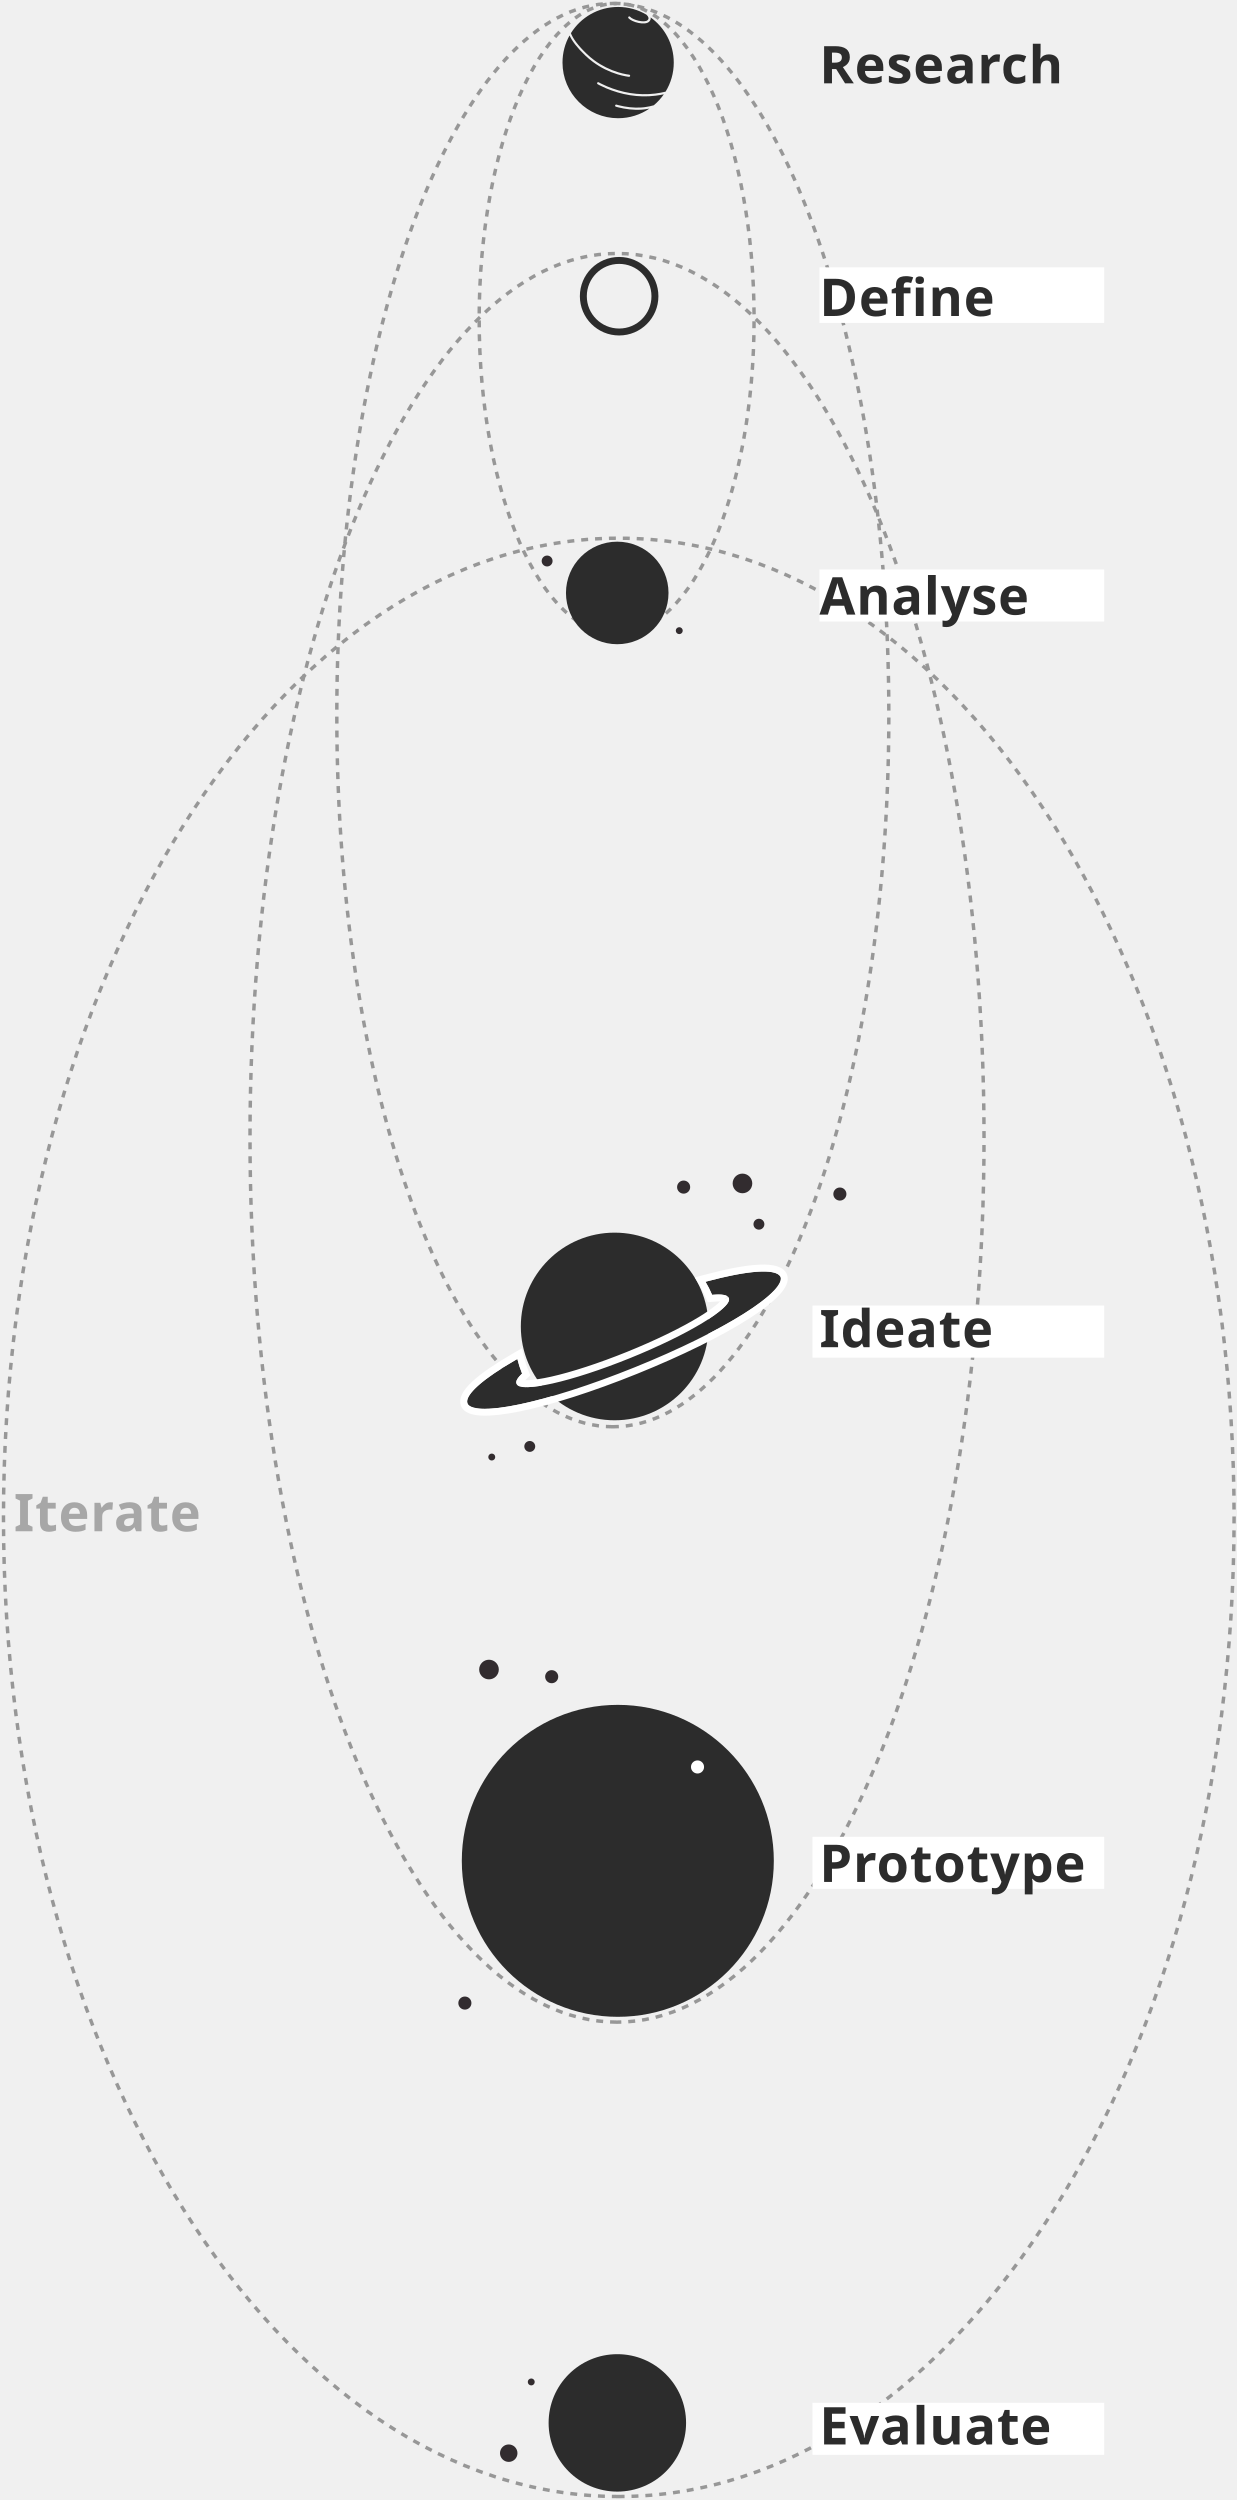
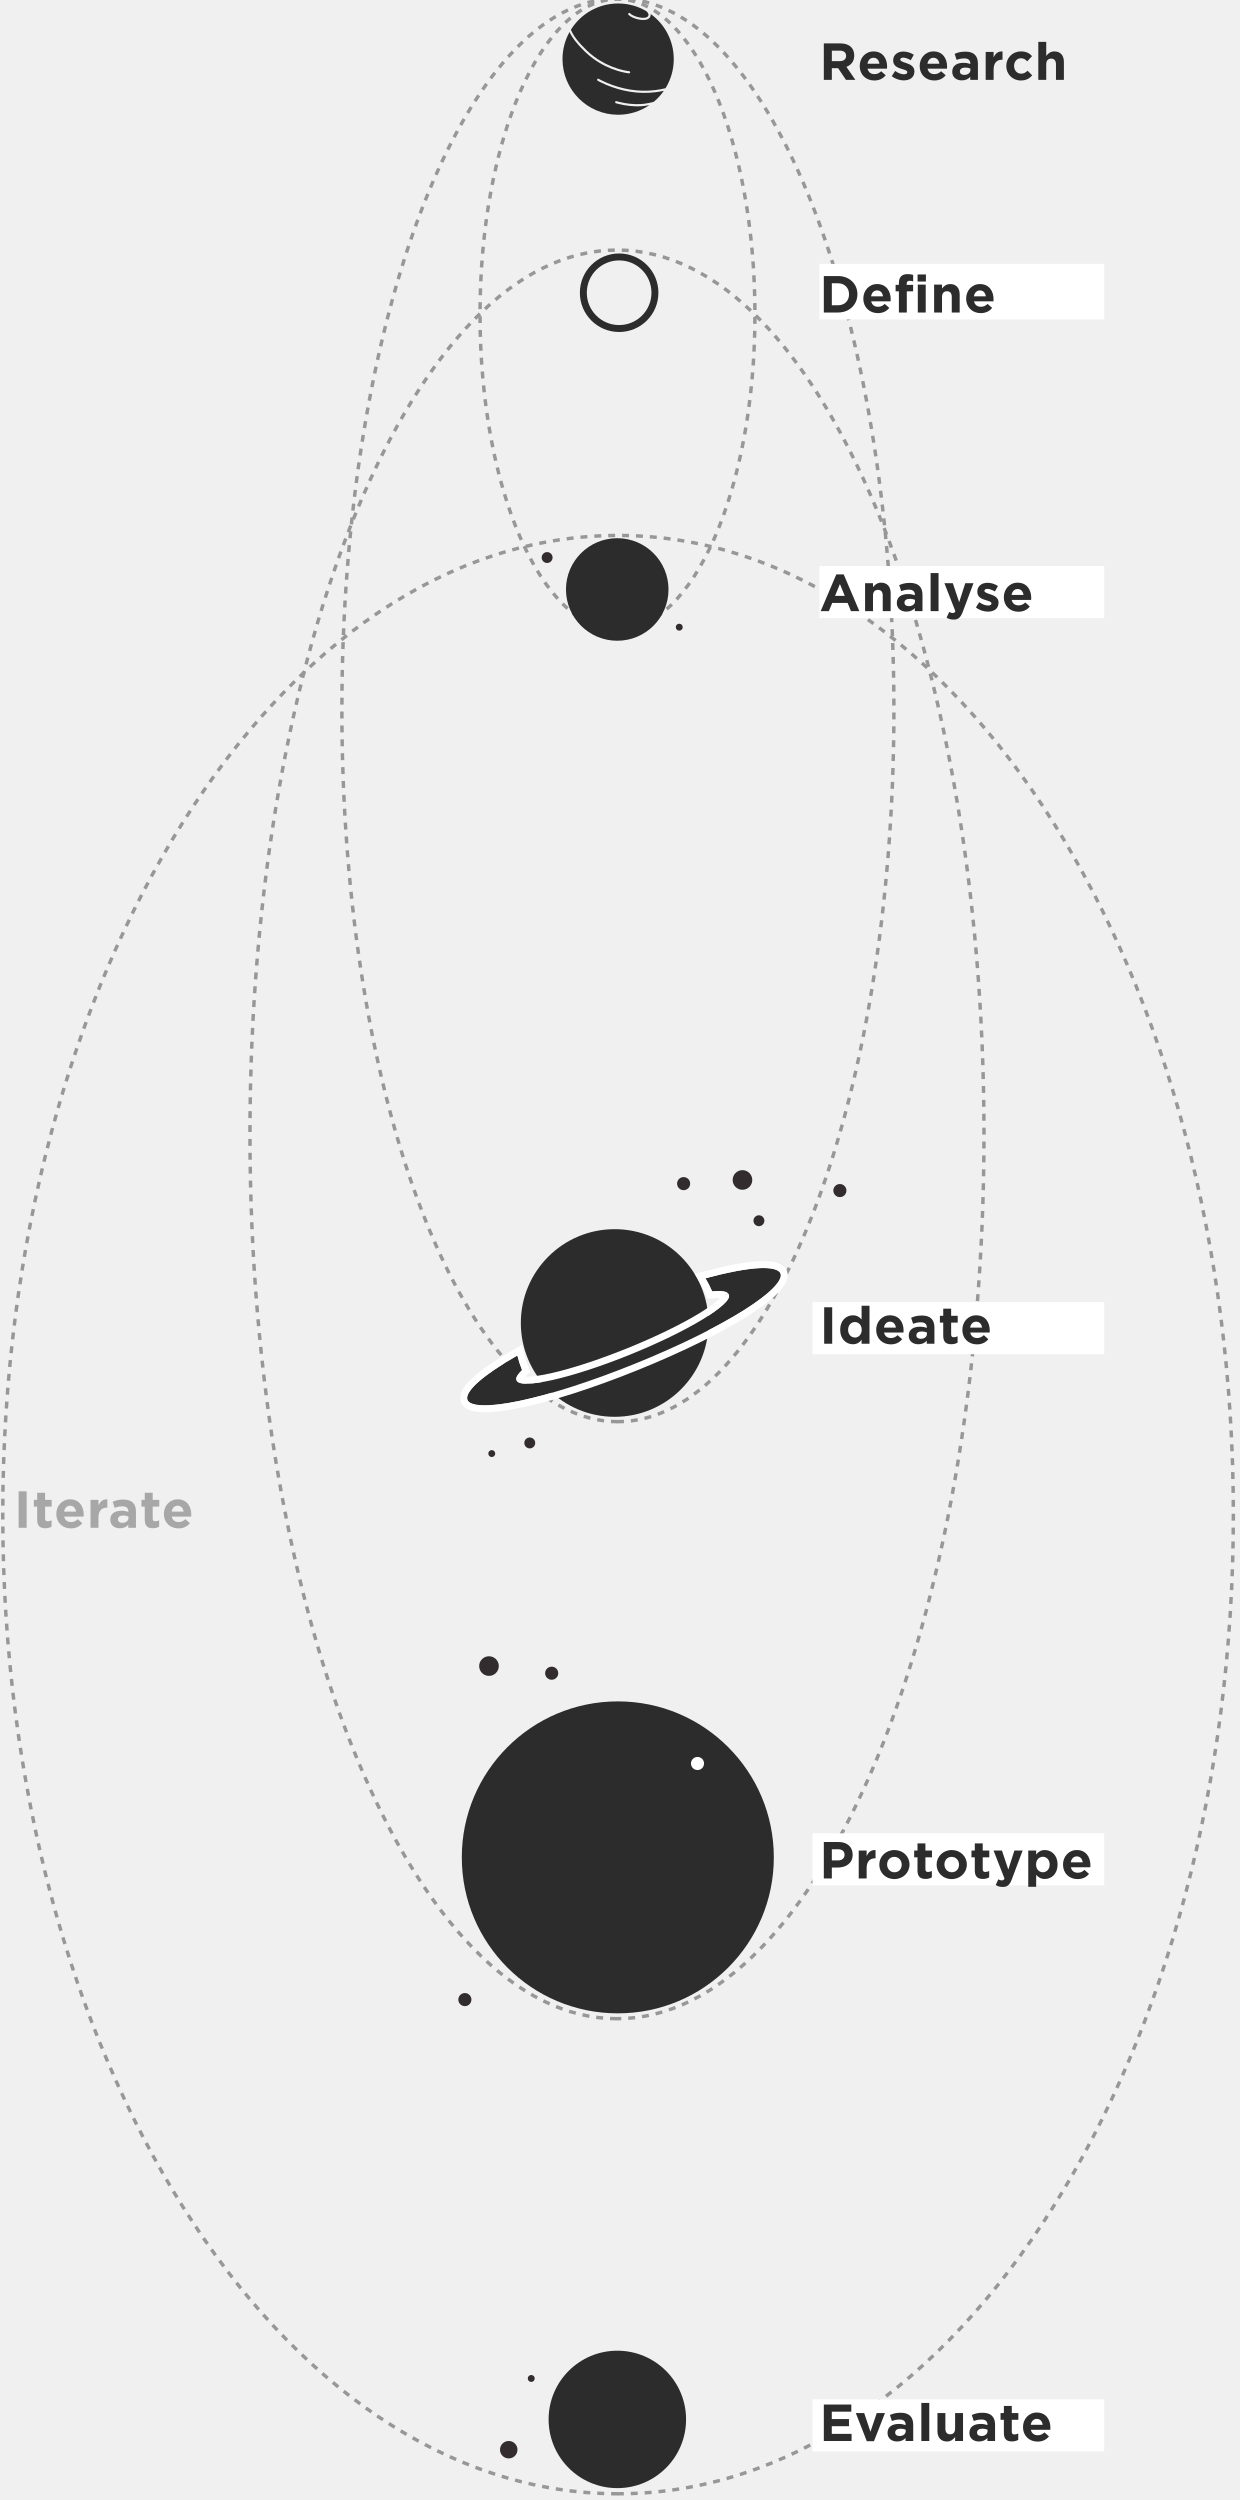
- <svg xmlns="http://www.w3.org/2000/svg" xmlns:xlink="http://www.w3.org/1999/xlink" width="356px" height="720px" viewBox="0 0 356 720" version="1.1">
+ <svg xmlns="http://www.w3.org/2000/svg" xmlns:xlink="http://www.w3.org/1999/xlink" width="357px" height="720px" viewBox="0 0 357 720" version="1.1">
  <defs>
    <path d="M14.996,36.375 C5.326,41.937 -0.348,46.765 0.64,49.208 C2.372,53.495 23.957,48.817 48.852,38.759 C73.747,28.7 92.524,17.071 90.792,12.784 C89.734,10.166 81.273,10.891 69.177,14.143 C69.892,15.336 70.532,16.594 71.087,17.913 C73.817,17.649 75.54,17.918 75.897,18.802 C77.018,21.576 64.239,29.355 47.353,36.177 C30.468,42.999 15.871,46.281 14.75,43.507 C14.471,42.814 15.057,41.809 16.358,40.586 C16.348,40.561 16.338,40.536 16.328,40.512 C15.776,39.146 15.334,37.764 14.996,36.375 Z" id="path-1" />
  </defs>
  <g id="Content" stroke="none" stroke-width="1" fill="none" fill-rule="evenodd">
-     <g id="iPhone-7" transform="translate(-9, -3139)">
-       <g id="Group-10" transform="translate(10, 3140)">
-         <g id="Group-9">
-           <ellipse id="Oval-Copy-6" fill="#2C2C2C" transform="translate(176.7945, 696.7912) rotate(-270) translate(-176.7945, -696.7912) " cx="176.795" cy="696.791" rx="19.791" ry="19.795" />
-           <ellipse id="Oval-Copy-9" stroke="#2C2C2C" stroke-width="2" transform="translate(177.3111, 84.30924) rotate(-270) translate(-177.3111, -84.30924) " cx="177.311" cy="84.309" rx="10.309" ry="10.311" />
-           <ellipse id="Oval-Copy-11" fill="#2C2C2C" transform="translate(176.9304, 534.9228) rotate(-270) translate(-176.9304, -534.9228) " cx="176.93" cy="534.923" rx="44.923" ry="44.93" />
-           <ellipse id="Oval-4-Copy-5" stroke="#979797" stroke-dasharray="2" transform="translate(177.2079, 436) rotate(-270) translate(-177.2079, -436) " cx="177.208" cy="436" rx="282" ry="177.208" />
-           <ellipse id="Oval-4-Copy-6" stroke="#979797" stroke-dasharray="2,2" transform="translate(175.4922, 204.954) rotate(-270) translate(-175.4922, -204.954) " cx="175.492" cy="204.954" rx="204.954" ry="79.492" />
-           <ellipse id="Oval-4-Copy-7" stroke="#979797" stroke-dasharray="2,2" transform="translate(176.589, 90.83408) rotate(-270) translate(-176.589, -90.83408) " cx="176.589" cy="90.834" rx="90.834" ry="39.589" />
-           <ellipse id="Oval-2-Copy-4" fill="#FFFFFF" transform="translate(199.8852, 507.8849) rotate(-270) translate(-199.8852, -507.8849) " cx="199.885" cy="507.885" rx="1.885" ry="1.885" />
-           <ellipse id="Oval-2-Copy-17" fill="#322C2F" transform="translate(139.8278, 479.8273) rotate(-270) translate(-139.8278, -479.8273) " cx="139.828" cy="479.827" rx="2.827" ry="2.828" />
-           <ellipse id="Oval-2-Copy-18" fill="#322C2F" transform="translate(132.8852, 575.8849) rotate(-270) translate(-132.8852, -575.8849) " cx="132.885" cy="575.885" rx="1.885" ry="1.885" />
-           <ellipse id="Oval-2-Copy-26" fill="#322C2F" transform="translate(152, 684.9998) rotate(-270) translate(-152, -684.9998) " cx="152" cy="685" rx="1" ry="1" />
-           <ellipse id="Oval-2-Copy-19" fill="#322C2F" transform="translate(145.5136, 705.5132) rotate(-270) translate(-145.5136, -705.5132) " cx="145.514" cy="705.513" rx="2.513" ry="2.514" />
-           <ellipse id="Oval-2-Copy-20" fill="#322C2F" transform="translate(157.8852, 481.8849) rotate(-270) translate(-157.8852, -481.8849) " cx="157.885" cy="481.885" rx="1.885" ry="1.885" />
-           <ellipse id="Oval-Copy-7" fill="#2C2C2C" transform="translate(176.7648, 169.7673) rotate(-360) translate(-176.7648, -169.7673) " cx="176.765" cy="169.767" rx="14.765" ry="14.767" />
-           <ellipse id="Oval-2-Copy-24" fill="#322C2F" transform="translate(156.5707, 160.571) rotate(-360) translate(-156.5707, -160.571) " cx="156.571" cy="160.571" rx="1.571" ry="1.571" />
-           <ellipse id="Oval-2-Copy-25" fill="#322C2F" transform="translate(194.6283, 180.6284) scale(1, -1) rotate(360) translate(-194.6283, -180.6284) " cx="194.628" cy="180.628" rx="1" ry="1" />
-           <ellipse id="Oval-4-Copy-8" stroke="#979797" stroke-dasharray="2,2" transform="translate(176.6995, 326.6882) rotate(-270) translate(-176.6995, -326.6882) " cx="176.699" cy="326.688" rx="254.688" ry="105.699" />
-           <path d="M186.391,4.025 C190.421,6.935 193.043,11.673 193.043,17.024 C193.043,20.093 192.18,22.96 190.685,25.396 C189.796,25.621 188.804,25.804 187.703,25.941 C182.799,26.554 178.043,25.634 173.83,23.866 C173.164,23.586 172.571,23.308 172.06,23.045 C171.882,22.953 171.726,22.869 171.595,22.796 C171.517,22.753 171.465,22.723 171.44,22.708 C171.291,22.619 171.098,22.667 171.009,22.816 C170.92,22.965 170.969,23.158 171.118,23.247 C171.148,23.265 171.205,23.298 171.289,23.345 C171.426,23.421 171.587,23.508 171.772,23.603 C172.298,23.874 172.905,24.159 173.587,24.445 C177.893,26.252 182.754,27.192 187.78,26.565 C188.645,26.457 189.446,26.321 190.186,26.159 C189.368,27.336 188.397,28.398 187.3,29.316 C186.508,29.552 185.611,29.741 184.619,29.87 C184.339,29.907 184.055,29.935 183.766,29.956 C181.51,30.118 179.198,29.814 177.177,29.3 C176.879,29.224 176.669,29.164 176.559,29.13 C176.394,29.078 176.217,29.17 176.165,29.335 C176.114,29.501 176.206,29.677 176.371,29.729 C176.402,29.739 176.461,29.756 176.544,29.78 C176.682,29.82 176.842,29.863 177.022,29.909 C179.103,30.438 181.478,30.75 183.811,30.583 C184.112,30.561 184.408,30.532 184.7,30.493 C185.164,30.433 185.609,30.359 186.034,30.274 C183.466,32.025 180.363,33.048 177.021,33.048 C168.173,33.048 161,25.874 161,17.024 C161,14.187 161.737,11.523 163.03,9.211 C163.75,10.817 165.21,12.736 167.571,14.994 C168.267,15.659 168.996,16.272 169.755,16.834 C172.023,18.514 174.452,19.678 176.882,20.418 C177.734,20.677 178.525,20.865 179.236,20.993 C179.486,21.038 179.708,21.073 179.9,21.098 C180.017,21.113 180.099,21.122 180.143,21.126 C180.316,21.141 180.468,21.013 180.483,20.84 C180.498,20.667 180.37,20.515 180.198,20.5 C180.162,20.497 180.089,20.489 179.981,20.475 C179.799,20.451 179.587,20.418 179.347,20.375 C178.66,20.251 177.892,20.069 177.066,19.817 C174.701,19.096 172.335,17.963 170.129,16.329 C169.391,15.782 168.682,15.186 168.005,14.539 C165.443,12.09 164.004,10.116 163.42,8.552 C166.249,4.017 171.283,1 177.021,1 C180.003,1 182.795,1.815 185.186,3.234 C185.829,3.846 185.954,4.374 185.516,4.799 C184.625,5.666 181.218,4.722 180.468,3.833 C180.357,3.701 180.158,3.684 180.026,3.796 C179.893,3.907 179.876,4.106 179.988,4.238 C180.943,5.37 184.746,6.424 185.954,5.25 C186.339,4.876 186.471,4.456 186.391,4.025 Z" id="Combined-Shape" fill="#2C2C2C" />
-           <g id="Group-6" transform="translate(133, 354)">
-             <ellipse id="Oval-Copy-18" fill="#2C2C2C" transform="translate(43.01652, 27.02107) rotate(-360) translate(-43.01652, -27.02107) " cx="43.017" cy="27.021" rx="27.017" ry="27.021" />
-             <g id="Combined-Shape" transform="translate(45.71581, 30.99581) rotate(-360) translate(-45.71581, -30.99581) ">
-               <use fill="#2C2C2C" fill-rule="evenodd" xlink:href="#path-1" />
-               <path stroke="#FFFFFF" stroke-width="2" d="M14.497,35.508 C3.956,41.571 -1.559,46.435 -0.288,49.582 C1.814,54.783 23.483,50.087 49.227,39.686 C74.97,29.285 93.821,17.61 91.719,12.409 C90.37,9.07 82.049,9.647 68.917,13.177 L67.638,13.521 L68.319,14.657 C69.016,15.819 69.633,17.036 70.166,18.301 L70.451,18.979 L71.183,18.908 C72.478,18.783 73.502,18.787 74.207,18.912 C74.514,18.966 74.741,19.04 74.883,19.121 C74.955,19.162 74.972,19.18 74.97,19.176 C75.215,19.783 72.632,22.211 67.858,25.117 C62.589,28.324 55.15,31.948 46.979,35.25 C38.807,38.552 30.938,41.112 24.921,42.465 C19.468,43.691 15.923,43.739 15.678,43.132 C15.616,42.98 15.997,42.298 17.043,41.314 L17.545,40.842 L17.283,40.205 C17.269,40.171 17.269,40.171 17.255,40.137 C16.726,38.828 16.297,37.492 15.968,36.139 L15.653,34.843 L14.497,35.508 Z" />
-             </g>
-           </g>
-           <ellipse id="Oval-2-Copy-14" fill="#322C2F" transform="translate(195.8849, 340.8852) scale(-1, 1) rotate(-360) translate(-195.8849, -340.8852) " cx="195.885" cy="340.885" rx="1.885" ry="1.885" />
-           <ellipse id="Oval-2-Copy-15" fill="#322C2F" transform="translate(240.8849, 342.8852) scale(-1, 1) rotate(-360) translate(-240.8849, -342.8852) " cx="240.885" cy="342.885" rx="1.885" ry="1.885" />
-           <ellipse id="Oval-2-Copy-16" fill="#322C2F" transform="translate(212.8273, 339.8278) scale(-1, 1) rotate(-360) translate(-212.8273, -339.8278) " cx="212.827" cy="339.828" rx="2.827" ry="2.828" />
-           <ellipse id="Oval-2-Copy-21" fill="#322C2F" transform="translate(217.5707, 351.571) scale(-1, 1) rotate(-360) translate(-217.5707, -351.571) " cx="217.571" cy="351.571" rx="1.571" ry="1.571" />
-           <ellipse id="Oval-2-Copy-22" fill="#322C2F" transform="translate(151.5707, 415.571) scale(-1, 1) rotate(-360) translate(-151.5707, -415.571) " cx="151.571" cy="415.571" rx="1.571" ry="1.571" />
-           <ellipse id="Oval-2-Copy-23" fill="#322C2F" transform="translate(140.6283, 418.6284) scale(-1, 1) rotate(-360) translate(-140.6283, -418.6284) " cx="140.628" cy="418.628" rx="1" ry="1" />
-           <text id="Research" font-family="Gotham-Bold, Gotham" font-size="15" font-weight="bold" line-spacing="12" letter-spacing="0.273" fill="#2C2C2C">
-             <tspan x="235" y="23">Research</tspan>
-           </text>
-           <rect id="Rectangle-11-Copy-4" fill="#FFFFFF" x="235" y="76" width="82" height="16" />
-           <text id="Define" font-family="Gotham-Bold, Gotham" font-size="15" font-weight="bold" line-spacing="12" letter-spacing="0.273" fill="#2C2C2C">
-             <tspan x="235" y="90">Define</tspan>
-           </text>
-           <rect id="Rectangle-11-Copy-2" fill="#FFFFFF" x="233" y="375" width="84" height="15" />
-           <rect id="Rectangle-11-Copy-3" fill="#FFFFFF" x="235" y="163" width="82" height="15" />
-           <text id="Ideate" font-family="Gotham-Bold, Gotham" font-size="15" font-weight="bold" line-spacing="12" letter-spacing="0.273" fill="#2C2C2C">
-             <tspan x="235" y="387">Ideate</tspan>
-           </text>
-           <rect id="Rectangle-11" fill="#FFFFFF" x="233" y="528" width="84" height="15" />
-           <rect id="Rectangle-11-Copy" fill="#FFFFFF" x="233" y="691" width="84" height="15" />
-           <text id="Evaluate" font-family="Gotham-Bold, Gotham" font-size="15" font-weight="bold" line-spacing="12" letter-spacing="0.273" fill="#2C2C2C">
-             <tspan x="235" y="703">Evaluate</tspan>
-           </text>
-           <text id="Iterate" font-family="Gotham-Bold, Gotham" font-size="15" font-weight="bold" line-spacing="12" letter-spacing="0.273" fill="#A7A7A7">
-             <tspan x="3" y="440">Iterate</tspan>
-           </text>
-           <text id="Analyse" font-family="Gotham-Bold, Gotham" font-size="15" font-weight="bold" line-spacing="12" letter-spacing="0.273" fill="#2C2C2C">
-             <tspan x="235" y="176">Analyse</tspan>
-           </text>
+     <g id="Artboard-5">
+       <ellipse id="Oval-Copy-6" fill="#2C2C2C" transform="translate(177.7945, 696.7912) rotate(-270) translate(-177.7945, -696.7912) " cx="177.795" cy="696.791" rx="19.791" ry="19.795" />
+       <ellipse id="Oval-Copy-9" stroke="#2C2C2C" stroke-width="2" transform="translate(178.3111, 84.30924) rotate(-270) translate(-178.3111, -84.30924) " cx="178.311" cy="84.309" rx="10.309" ry="10.311" />
+       <ellipse id="Oval-Copy-11" fill="#2C2C2C" transform="translate(177.9304, 534.9228) rotate(-270) translate(-177.9304, -534.9228) " cx="177.93" cy="534.923" rx="44.923" ry="44.93" />
+       <ellipse id="Oval-4-Copy-5" stroke="#979797" stroke-dasharray="2" transform="translate(178, 436.2079) rotate(-270) translate(-178, -436.2079) " cx="178" cy="436.208" rx="282" ry="177.208" />
+       <ellipse id="Oval-4-Copy-6" stroke="#979797" stroke-dasharray="2,2" transform="translate(177.954, 204.4922) rotate(-270) translate(-177.954, -204.4922) " cx="177.954" cy="204.492" rx="204.954" ry="79.492" />
+       <ellipse id="Oval-4-Copy-7" stroke="#979797" stroke-dasharray="2,2" transform="translate(177.8341, 90.58901) rotate(-270) translate(-177.8341, -90.58901) " cx="177.834" cy="90.589" rx="90.834" ry="39.589" />
+       <ellipse id="Oval-2-Copy-4" fill="#FFFFFF" transform="translate(200.8852, 507.8849) rotate(-270) translate(-200.8852, -507.8849) " cx="200.885" cy="507.885" rx="1.885" ry="1.885" />
+       <ellipse id="Oval-2-Copy-17" fill="#322C2F" transform="translate(140.8278, 479.8273) rotate(-270) translate(-140.8278, -479.8273) " cx="140.828" cy="479.827" rx="2.827" ry="2.828" />
+       <ellipse id="Oval-2-Copy-18" fill="#322C2F" transform="translate(133.8852, 575.8849) rotate(-270) translate(-133.8852, -575.8849) " cx="133.885" cy="575.885" rx="1.885" ry="1.885" />
+       <ellipse id="Oval-2-Copy-26" fill="#322C2F" transform="translate(153, 684.9998) rotate(-270) translate(-153, -684.9998) " cx="153" cy="685" rx="1" ry="1" />
+       <ellipse id="Oval-2-Copy-19" fill="#322C2F" transform="translate(146.5136, 705.5132) rotate(-270) translate(-146.5136, -705.5132) " cx="146.514" cy="705.513" rx="2.513" ry="2.514" />
+       <ellipse id="Oval-2-Copy-20" fill="#322C2F" transform="translate(158.8852, 481.8849) rotate(-270) translate(-158.8852, -481.8849) " cx="158.885" cy="481.885" rx="1.885" ry="1.885" />
+       <ellipse id="Oval-Copy-7" fill="#2C2C2C" transform="translate(177.7648, 169.7673) rotate(-360) translate(-177.7648, -169.7673) " cx="177.765" cy="169.767" rx="14.765" ry="14.767" />
+       <ellipse id="Oval-2-Copy-24" fill="#322C2F" transform="translate(157.5707, 160.571) rotate(-360) translate(-157.5707, -160.571) " cx="157.571" cy="160.571" rx="1.571" ry="1.571" />
+       <ellipse id="Oval-2-Copy-25" fill="#322C2F" transform="translate(195.6283, 180.6284) scale(1, -1) rotate(360) translate(-195.6283, -180.6284) " cx="195.628" cy="180.628" rx="1" ry="1" />
+       <ellipse id="Oval-4-Copy-8" stroke="#979797" stroke-dasharray="2,2" transform="translate(177.6882, 326.6995) rotate(-270) translate(-177.6882, -326.6995) " cx="177.688" cy="326.699" rx="254.688" ry="105.699" />
+       <path d="M187.391,4.025 C191.421,6.935 194.043,11.673 194.043,17.024 C194.043,20.093 193.18,22.96 191.685,25.396 C190.796,25.621 189.804,25.804 188.703,25.941 C183.799,26.554 179.043,25.634 174.83,23.866 C174.164,23.586 173.571,23.308 173.06,23.045 C172.882,22.953 172.726,22.869 172.595,22.796 C172.517,22.753 172.465,22.723 172.44,22.708 C172.291,22.619 172.098,22.667 172.009,22.816 C171.92,22.965 171.969,23.158 172.118,23.247 C172.148,23.265 172.205,23.298 172.289,23.345 C172.426,23.421 172.587,23.508 172.772,23.603 C173.298,23.874 173.905,24.159 174.587,24.445 C178.893,26.252 183.754,27.192 188.78,26.565 C189.645,26.457 190.446,26.321 191.186,26.159 C190.368,27.336 189.397,28.398 188.3,29.316 C187.508,29.552 186.611,29.741 185.619,29.87 C185.339,29.907 185.055,29.935 184.766,29.956 C182.51,30.118 180.198,29.814 178.177,29.3 C177.879,29.224 177.669,29.164 177.559,29.13 C177.394,29.078 177.217,29.17 177.165,29.335 C177.114,29.501 177.206,29.677 177.371,29.729 C177.402,29.739 177.461,29.756 177.544,29.78 C177.682,29.82 177.842,29.863 178.022,29.909 C180.103,30.438 182.478,30.75 184.811,30.583 C185.112,30.561 185.408,30.532 185.7,30.493 C186.164,30.433 186.609,30.359 187.034,30.274 C184.466,32.025 181.363,33.048 178.021,33.048 C169.173,33.048 162,25.874 162,17.024 C162,14.187 162.737,11.523 164.03,9.211 C164.75,10.817 166.21,12.736 168.571,14.994 C169.267,15.659 169.996,16.272 170.755,16.834 C173.023,18.514 175.452,19.678 177.882,20.418 C178.734,20.677 179.525,20.865 180.236,20.993 C180.486,21.038 180.708,21.073 180.9,21.098 C181.017,21.113 181.099,21.122 181.143,21.126 C181.316,21.141 181.468,21.013 181.483,20.84 C181.498,20.667 181.37,20.515 181.198,20.5 C181.162,20.497 181.089,20.489 180.981,20.475 C180.799,20.451 180.587,20.418 180.347,20.375 C179.66,20.251 178.892,20.069 178.066,19.817 C175.701,19.096 173.335,17.963 171.129,16.329 C170.391,15.782 169.682,15.186 169.005,14.539 C166.443,12.09 165.004,10.116 164.42,8.552 C167.249,4.017 172.283,1 178.021,1 C181.003,1 183.795,1.815 186.186,3.234 C186.829,3.846 186.954,4.374 186.516,4.799 C185.625,5.666 182.218,4.722 181.468,3.833 C181.357,3.701 181.158,3.684 181.026,3.796 C180.893,3.907 180.876,4.106 180.988,4.238 C181.943,5.37 185.746,6.424 186.954,5.25 C187.339,4.876 187.471,4.456 187.391,4.025 Z" id="Combined-Shape" fill="#2C2C2C" />
+       <g id="Group-6" transform="translate(134, 354)">
+         <ellipse id="Oval-Copy-18" fill="#2C2C2C" transform="translate(43.01652, 27.02107) rotate(-360) translate(-43.01652, -27.02107) " cx="43.017" cy="27.021" rx="27.017" ry="27.021" />
+         <g id="Combined-Shape" transform="translate(45.71581, 30.99581) rotate(-360) translate(-45.71581, -30.99581) ">
+           <use fill="#2C2C2C" fill-rule="evenodd" xlink:href="#path-1" />
+           <path stroke="#FFFFFF" stroke-width="2" d="M14.497,35.508 C3.956,41.571 -1.559,46.435 -0.288,49.582 C1.814,54.783 23.483,50.087 49.227,39.686 C74.97,29.285 93.821,17.61 91.719,12.409 C90.37,9.07 82.049,9.647 68.917,13.177 L67.638,13.521 L68.319,14.657 C69.016,15.819 69.633,17.036 70.166,18.301 L70.451,18.979 L71.183,18.908 C72.478,18.783 73.502,18.787 74.207,18.912 C74.514,18.966 74.741,19.04 74.883,19.121 C74.955,19.162 74.972,19.18 74.97,19.176 C75.215,19.783 72.632,22.211 67.858,25.117 C62.589,28.324 55.15,31.948 46.979,35.25 C38.807,38.552 30.938,41.112 24.921,42.465 C19.468,43.691 15.923,43.739 15.678,43.132 C15.616,42.98 15.997,42.298 17.043,41.314 L17.545,40.842 L17.283,40.205 C17.269,40.171 17.269,40.171 17.255,40.137 C16.726,38.828 16.297,37.492 15.968,36.139 L15.653,34.843 L14.497,35.508 Z" />
        </g>
-         <text id="Prototype" font-family="Gotham-Bold, Gotham" font-size="15" font-weight="bold" line-spacing="12" letter-spacing="0.273" fill="#2C2C2C">
-           <tspan x="235" y="541">Prototype</tspan>
-         </text>
      </g>
+       <ellipse id="Oval-2-Copy-14" fill="#322C2F" transform="translate(196.8849, 340.8852) scale(-1, 1) rotate(-360) translate(-196.8849, -340.8852) " cx="196.885" cy="340.885" rx="1.885" ry="1.885" />
+       <ellipse id="Oval-2-Copy-15" fill="#322C2F" transform="translate(241.8849, 342.8852) scale(-1, 1) rotate(-360) translate(-241.8849, -342.8852) " cx="241.885" cy="342.885" rx="1.885" ry="1.885" />
+       <ellipse id="Oval-2-Copy-16" fill="#322C2F" transform="translate(213.8273, 339.8278) scale(-1, 1) rotate(-360) translate(-213.8273, -339.8278) " cx="213.827" cy="339.828" rx="2.827" ry="2.828" />
+       <ellipse id="Oval-2-Copy-21" fill="#322C2F" transform="translate(218.5707, 351.571) scale(-1, 1) rotate(-360) translate(-218.5707, -351.571) " cx="218.571" cy="351.571" rx="1.571" ry="1.571" />
+       <ellipse id="Oval-2-Copy-22" fill="#322C2F" transform="translate(152.5707, 415.571) scale(-1, 1) rotate(-360) translate(-152.5707, -415.571) " cx="152.571" cy="415.571" rx="1.571" ry="1.571" />
+       <ellipse id="Oval-2-Copy-23" fill="#322C2F" transform="translate(141.6283, 418.6284) scale(-1, 1) rotate(-360) translate(-141.6283, -418.6284) " cx="141.628" cy="418.628" rx="1" ry="1" />
+       <path d="M237.26,23 L237.26,12.5 L242.06,12.5 C243.395,12.5 244.43,12.875 245.12,13.565 C245.705,14.15 246.02,14.975 246.02,15.965 L246.02,15.995 C246.02,17.69 245.105,18.755 243.77,19.25 L246.335,23 L243.635,23 L241.385,19.64 L239.57,19.64 L239.57,23 L237.26,23 Z M239.57,17.6 L241.91,17.6 C243.035,17.6 243.68,17 243.68,16.115 L243.68,16.085 C243.68,15.095 242.99,14.585 241.865,14.585 L239.57,14.585 L239.57,17.6 Z M251.798,23.18 C249.383,23.18 247.598,21.485 247.598,19.025 L247.598,18.995 C247.598,16.7 249.233,14.81 251.573,14.81 C254.258,14.81 255.488,16.895 255.488,19.175 C255.488,19.355 255.473,19.565 255.458,19.775 L249.863,19.775 C250.088,20.81 250.808,21.35 251.828,21.35 C252.593,21.35 253.148,21.11 253.778,20.525 L255.083,21.68 C254.333,22.61 253.253,23.18 251.798,23.18 Z M249.833,18.35 L253.268,18.35 C253.133,17.33 252.533,16.64 251.573,16.64 C250.628,16.64 250.013,17.315 249.833,18.35 Z M260.275,23.15 C262.015,23.15 263.35,22.34 263.35,20.555 L263.35,20.525 C263.35,19.055 262.045,18.515 260.92,18.14 C260.05,17.84 259.285,17.63 259.285,17.18 L259.285,17.15 C259.285,16.835 259.57,16.595 260.125,16.595 C260.71,16.595 261.505,16.88 262.3,17.345 L263.17,15.77 C262.3,15.185 261.19,14.84 260.17,14.84 C258.55,14.84 257.23,15.755 257.23,17.39 L257.23,17.42 C257.23,18.98 258.505,19.505 259.63,19.835 C260.515,20.105 261.295,20.27 261.295,20.765 L261.295,20.795 C261.295,21.155 260.995,21.395 260.335,21.395 C259.585,21.395 258.67,21.065 257.8,20.435 L256.825,21.935 C257.89,22.775 259.15,23.15 260.275,23.15 Z M269.068,23.18 C266.653,23.18 264.868,21.485 264.868,19.025 L264.868,18.995 C264.868,16.7 266.503,14.81 268.843,14.81 C271.528,14.81 272.758,16.895 272.758,19.175 C272.758,19.355 272.743,19.565 272.728,19.775 L267.133,19.775 C267.358,20.81 268.078,21.35 269.098,21.35 C269.863,21.35 270.418,21.11 271.048,20.525 L272.353,21.68 C271.603,22.61 270.523,23.18 269.068,23.18 Z M267.103,18.35 L270.538,18.35 C270.403,17.33 269.803,16.64 268.843,16.64 C267.898,16.64 267.283,17.315 267.103,18.35 Z M277.006,23.15 C275.491,23.15 274.246,22.28 274.246,20.69 L274.246,20.66 C274.246,18.905 275.581,18.095 277.486,18.095 C278.296,18.095 278.881,18.23 279.451,18.425 L279.451,18.29 C279.451,17.345 278.866,16.82 277.726,16.82 C276.856,16.82 276.241,16.985 275.506,17.255 L274.936,15.515 C275.821,15.125 276.691,14.87 278.056,14.87 C279.301,14.87 280.201,15.2 280.771,15.77 C281.371,16.37 281.641,17.255 281.641,18.335 L281.641,23 L279.436,23 L279.436,22.13 C278.881,22.745 278.116,23.15 277.006,23.15 Z M277.696,21.575 C278.761,21.575 279.481,20.99 279.481,20.165 L279.481,19.76 C279.091,19.58 278.581,19.46 278.026,19.46 C277.051,19.46 276.451,19.85 276.451,20.57 L276.451,20.6 C276.451,21.215 276.961,21.575 277.696,21.575 Z M283.879,23 L286.159,23 L286.159,20.03 C286.159,18.11 287.089,17.195 288.604,17.195 L288.724,17.195 L288.724,14.81 C287.374,14.75 286.624,15.47 286.159,16.58 L286.159,14.96 L283.879,14.96 L283.879,23 Z M293.991,23.18 C295.596,23.18 296.496,22.565 297.276,21.71 L295.941,20.36 C295.386,20.885 294.861,21.215 294.096,21.215 C292.851,21.215 292.056,20.225 292.056,18.995 L292.056,18.965 C292.056,17.78 292.866,16.775 294.006,16.775 C294.816,16.775 295.326,17.12 295.836,17.66 L297.231,16.16 C296.481,15.32 295.536,14.81 294.021,14.81 C291.561,14.81 289.806,16.7 289.806,18.995 L289.806,19.025 C289.806,21.32 291.576,23.18 293.991,23.18 Z M299.034,23 L301.314,23 L301.314,18.515 C301.314,17.435 301.869,16.88 302.739,16.88 C303.609,16.88 304.119,17.435 304.119,18.515 L304.119,23 L306.399,23 L306.399,17.795 C306.399,15.95 305.394,14.81 303.669,14.81 C302.514,14.81 301.839,15.425 301.314,16.1 L301.314,12.05 L299.034,12.05 L299.034,23 Z" id="Research" fill="#2C2C2C" />
+       <rect id="Rectangle-11-Copy-4" fill="#FFFFFF" x="236" y="76" width="82" height="16" />
+       <path d="M237.26,90 L237.26,79.5 L241.355,79.5 C244.655,79.5 246.935,81.765 246.935,84.72 L246.935,84.75 C246.935,87.705 244.655,90 241.355,90 L237.26,90 Z M241.355,81.585 L239.57,81.585 L239.57,87.915 L241.355,87.915 C243.245,87.915 244.52,86.64 244.52,84.78 L244.52,84.75 C244.52,82.89 243.245,81.585 241.355,81.585 Z M252.833,90.18 C250.418,90.18 248.633,88.485 248.633,86.025 L248.633,85.995 C248.633,83.7 250.268,81.81 252.608,81.81 C255.293,81.81 256.523,83.895 256.523,86.175 C256.523,86.355 256.508,86.565 256.493,86.775 L250.898,86.775 C251.123,87.81 251.843,88.35 252.863,88.35 C253.628,88.35 254.183,88.11 254.813,87.525 L256.118,88.68 C255.368,89.61 254.288,90.18 252.833,90.18 Z M250.868,85.35 L254.303,85.35 C254.168,84.33 253.568,83.64 252.608,83.64 C251.663,83.64 251.048,84.315 250.868,85.35 Z M258.88,90 L261.16,90 L261.16,83.91 L262.975,83.91 L262.975,82.05 L261.13,82.05 L261.13,81.735 C261.13,81.135 261.43,80.865 261.955,80.865 C262.345,80.865 262.66,80.94 262.99,81.06 L262.99,79.17 C262.57,79.035 262.09,78.945 261.37,78.945 C260.56,78.945 259.945,79.155 259.525,79.575 C259.105,79.995 258.88,80.64 258.88,81.525 L258.88,82.035 L257.935,82.035 L257.935,83.91 L258.88,83.91 L258.88,90 Z M264.325,90 L266.605,90 L266.605,81.96 L264.325,81.96 L264.325,90 Z M264.265,81.075 L266.665,81.075 L266.665,79.05 L264.265,79.05 L264.265,81.075 Z M269.023,90 L271.303,90 L271.303,85.515 C271.303,84.435 271.858,83.88 272.728,83.88 C273.598,83.88 274.108,84.435 274.108,85.515 L274.108,90 L276.388,90 L276.388,84.795 C276.388,82.95 275.383,81.81 273.658,81.81 C272.503,81.81 271.828,82.425 271.303,83.1 L271.303,81.96 L269.023,81.96 L269.023,90 Z M282.451,90.18 C280.036,90.18 278.251,88.485 278.251,86.025 L278.251,85.995 C278.251,83.7 279.886,81.81 282.226,81.81 C284.911,81.81 286.141,83.895 286.141,86.175 C286.141,86.355 286.126,86.565 286.111,86.775 L280.516,86.775 C280.741,87.81 281.461,88.35 282.481,88.35 C283.246,88.35 283.801,88.11 284.431,87.525 L285.736,88.68 C284.986,89.61 283.906,90.18 282.451,90.18 Z M280.486,85.35 L283.921,85.35 C283.786,84.33 283.186,83.64 282.226,83.64 C281.281,83.64 280.666,84.315 280.486,85.35 Z" id="Define" fill="#2C2C2C" />
+       <rect id="Rectangle-11-Copy-2" fill="#FFFFFF" x="234" y="375" width="84" height="15" />
+       <rect id="Rectangle-11-Copy-3" fill="#FFFFFF" x="236" y="163" width="82" height="15" />
+       <path d="M237.365,387 L239.675,387 L239.675,376.5 L237.365,376.5 L237.365,387 Z M245.633,387.15 C243.758,387.15 241.973,385.68 241.973,382.995 L241.973,382.965 C241.973,380.28 243.728,378.81 245.633,378.81 C246.848,378.81 247.598,379.365 248.138,380.01 L248.138,376.05 L250.418,376.05 L250.418,387 L248.138,387 L248.138,385.845 C247.583,386.595 246.818,387.15 245.633,387.15 Z M246.218,385.215 C247.283,385.215 248.168,384.33 248.168,382.995 L248.168,382.965 C248.168,381.63 247.283,380.745 246.218,380.745 C245.153,380.745 244.253,381.615 244.253,382.965 L244.253,382.995 C244.253,384.33 245.153,385.215 246.218,385.215 Z M256.54,387.18 C254.125,387.18 252.34,385.485 252.34,383.025 L252.34,382.995 C252.34,380.7 253.975,378.81 256.315,378.81 C259,378.81 260.23,380.895 260.23,383.175 C260.23,383.355 260.215,383.565 260.2,383.775 L254.605,383.775 C254.83,384.81 255.55,385.35 256.57,385.35 C257.335,385.35 257.89,385.11 258.52,384.525 L259.825,385.68 C259.075,386.61 257.995,387.18 256.54,387.18 Z M254.575,382.35 L258.01,382.35 C257.875,381.33 257.275,380.64 256.315,380.64 C255.37,380.64 254.755,381.315 254.575,382.35 Z M264.478,387.15 C262.963,387.15 261.718,386.28 261.718,384.69 L261.718,384.66 C261.718,382.905 263.053,382.095 264.958,382.095 C265.768,382.095 266.353,382.23 266.923,382.425 L266.923,382.29 C266.923,381.345 266.338,380.82 265.198,380.82 C264.328,380.82 263.713,380.985 262.978,381.255 L262.408,379.515 C263.293,379.125 264.163,378.87 265.528,378.87 C266.773,378.87 267.673,379.2 268.243,379.77 C268.843,380.37 269.113,381.255 269.113,382.335 L269.113,387 L266.908,387 L266.908,386.13 C266.353,386.745 265.588,387.15 264.478,387.15 Z M265.168,385.575 C266.233,385.575 266.953,384.99 266.953,384.165 L266.953,383.76 C266.563,383.58 266.053,383.46 265.498,383.46 C264.523,383.46 263.923,383.85 263.923,384.57 L263.923,384.6 C263.923,385.215 264.433,385.575 265.168,385.575 Z M273.991,387.135 C274.756,387.135 275.311,386.955 275.791,386.67 L275.791,384.84 C275.461,385.02 275.086,385.125 274.666,385.125 C274.156,385.125 273.931,384.87 273.931,384.345 L273.931,380.91 L275.821,380.91 L275.821,378.96 L273.931,378.96 L273.931,376.905 L271.651,376.905 L271.651,378.96 L270.691,378.96 L270.691,380.91 L271.651,380.91 L271.651,384.72 C271.651,386.58 272.596,387.135 273.991,387.135 Z M281.359,387.18 C278.944,387.18 277.159,385.485 277.159,383.025 L277.159,382.995 C277.159,380.7 278.794,378.81 281.134,378.81 C283.819,378.81 285.049,380.895 285.049,383.175 C285.049,383.355 285.034,383.565 285.019,383.775 L279.424,383.775 C279.649,384.81 280.369,385.35 281.389,385.35 C282.154,385.35 282.709,385.11 283.339,384.525 L284.644,385.68 C283.894,386.61 282.814,387.18 281.359,387.18 Z M279.394,382.35 L282.829,382.35 C282.694,381.33 282.094,380.64 281.134,380.64 C280.189,380.64 279.574,381.315 279.394,382.35 Z" id="Ideate" fill="#2C2C2C" />
+       <rect id="Rectangle-11" fill="#FFFFFF" x="234" y="528" width="84" height="15" />
+       <rect id="Rectangle-11-Copy" fill="#FFFFFF" x="234" y="691" width="84" height="15" />
+       <path d="M237.26,703 L245.255,703 L245.255,700.945 L239.555,700.945 L239.555,698.74 L244.505,698.74 L244.505,696.685 L239.555,696.685 L239.555,694.555 L245.18,694.555 L245.18,692.5 L237.26,692.5 L237.26,703 Z M249.638,703.06 L251.708,703.06 L254.873,694.96 L252.503,694.96 L250.688,700.345 L248.888,694.96 L246.473,694.96 L249.638,703.06 Z M258.37,703.15 C256.855,703.15 255.61,702.28 255.61,700.69 L255.61,700.66 C255.61,698.905 256.945,698.095 258.85,698.095 C259.66,698.095 260.245,698.23 260.815,698.425 L260.815,698.29 C260.815,697.345 260.23,696.82 259.09,696.82 C258.22,696.82 257.605,696.985 256.87,697.255 L256.3,695.515 C257.185,695.125 258.055,694.87 259.42,694.87 C260.665,694.87 261.565,695.2 262.135,695.77 C262.735,696.37 263.005,697.255 263.005,698.335 L263.005,703 L260.8,703 L260.8,702.13 C260.245,702.745 259.48,703.15 258.37,703.15 Z M259.06,701.575 C260.125,701.575 260.845,700.99 260.845,700.165 L260.845,699.76 C260.455,699.58 259.945,699.46 259.39,699.46 C258.415,699.46 257.815,699.85 257.815,700.57 L257.815,700.6 C257.815,701.215 258.325,701.575 259.06,701.575 Z M265.348,703 L267.628,703 L267.628,692.05 L265.348,692.05 L265.348,703 Z M272.716,703.15 C273.871,703.15 274.546,702.535 275.071,701.86 L275.071,703 L277.351,703 L277.351,694.96 L275.071,694.96 L275.071,699.445 C275.071,700.525 274.516,701.08 273.646,701.08 C272.776,701.08 272.266,700.525 272.266,699.445 L272.266,694.96 L269.986,694.96 L269.986,700.165 C269.986,702.01 270.991,703.15 272.716,703.15 Z M281.944,703.15 C280.429,703.15 279.184,702.28 279.184,700.69 L279.184,700.66 C279.184,698.905 280.519,698.095 282.424,698.095 C283.234,698.095 283.819,698.23 284.389,698.425 L284.389,698.29 C284.389,697.345 283.804,696.82 282.664,696.82 C281.794,696.82 281.179,696.985 280.444,697.255 L279.874,695.515 C280.759,695.125 281.629,694.87 282.994,694.87 C284.239,694.87 285.139,695.2 285.709,695.77 C286.309,696.37 286.579,697.255 286.579,698.335 L286.579,703 L284.374,703 L284.374,702.13 C283.819,702.745 283.054,703.15 281.944,703.15 Z M282.634,701.575 C283.699,701.575 284.419,700.99 284.419,700.165 L284.419,699.76 C284.029,699.58 283.519,699.46 282.964,699.46 C281.989,699.46 281.389,699.85 281.389,700.57 L281.389,700.6 C281.389,701.215 281.899,701.575 282.634,701.575 Z M291.456,703.135 C292.221,703.135 292.776,702.955 293.256,702.67 L293.256,700.84 C292.926,701.02 292.551,701.125 292.131,701.125 C291.621,701.125 291.396,700.87 291.396,700.345 L291.396,696.91 L293.286,696.91 L293.286,694.96 L291.396,694.96 L291.396,692.905 L289.116,692.905 L289.116,694.96 L288.156,694.96 L288.156,696.91 L289.116,696.91 L289.116,700.72 C289.116,702.58 290.061,703.135 291.456,703.135 Z M298.824,703.18 C296.409,703.18 294.624,701.485 294.624,699.025 L294.624,698.995 C294.624,696.7 296.259,694.81 298.599,694.81 C301.284,694.81 302.514,696.895 302.514,699.175 C302.514,699.355 302.499,699.565 302.484,699.775 L296.889,699.775 C297.114,700.81 297.834,701.35 298.854,701.35 C299.619,701.35 300.174,701.11 300.804,700.525 L302.109,701.68 C301.359,702.61 300.279,703.18 298.824,703.18 Z M296.859,698.35 L300.294,698.35 C300.159,697.33 299.559,696.64 298.599,696.64 C297.654,696.64 297.039,697.315 296.859,698.35 Z" id="Evaluate" fill="#2C2C2C" />
+       <path d="M5.365,440 L7.675,440 L7.675,429.5 L5.365,429.5 L5.365,440 Z M13.048,440.135 C13.813,440.135 14.368,439.955 14.848,439.67 L14.848,437.84 C14.518,438.02 14.143,438.125 13.723,438.125 C13.213,438.125 12.988,437.87 12.988,437.345 L12.988,433.91 L14.878,433.91 L14.878,431.96 L12.988,431.96 L12.988,429.905 L10.708,429.905 L10.708,431.96 L9.748,431.96 L9.748,433.91 L10.708,433.91 L10.708,437.72 C10.708,439.58 11.653,440.135 13.048,440.135 Z M20.415,440.18 C18,440.18 16.215,438.485 16.215,436.025 L16.215,435.995 C16.215,433.7 17.85,431.81 20.19,431.81 C22.875,431.81 24.105,433.895 24.105,436.175 C24.105,436.355 24.09,436.565 24.075,436.775 L18.48,436.775 C18.705,437.81 19.425,438.35 20.445,438.35 C21.21,438.35 21.765,438.11 22.395,437.525 L23.7,438.68 C22.95,439.61 21.87,440.18 20.415,440.18 Z M18.45,435.35 L21.885,435.35 C21.75,434.33 21.15,433.64 20.19,433.64 C19.245,433.64 18.63,434.315 18.45,435.35 Z M26.073,440 L28.353,440 L28.353,437.03 C28.353,435.11 29.283,434.195 30.798,434.195 L30.918,434.195 L30.918,431.81 C29.568,431.75 28.818,432.47 28.353,433.58 L28.353,431.96 L26.073,431.96 L26.073,440 Z M34.521,440.15 C33.006,440.15 31.761,439.28 31.761,437.69 L31.761,437.66 C31.761,435.905 33.096,435.095 35.001,435.095 C35.811,435.095 36.396,435.23 36.966,435.425 L36.966,435.29 C36.966,434.345 36.381,433.82 35.241,433.82 C34.371,433.82 33.756,433.985 33.021,434.255 L32.451,432.515 C33.336,432.125 34.206,431.87 35.571,431.87 C36.816,431.87 37.716,432.2 38.286,432.77 C38.886,433.37 39.156,434.255 39.156,435.335 L39.156,440 L36.951,440 L36.951,439.13 C36.396,439.745 35.631,440.15 34.521,440.15 Z M35.211,438.575 C36.276,438.575 36.996,437.99 36.996,437.165 L36.996,436.76 C36.606,436.58 36.096,436.46 35.541,436.46 C34.566,436.46 33.966,436.85 33.966,437.57 L33.966,437.6 C33.966,438.215 34.476,438.575 35.211,438.575 Z M44.034,440.135 C44.799,440.135 45.354,439.955 45.834,439.67 L45.834,437.84 C45.504,438.02 45.129,438.125 44.709,438.125 C44.199,438.125 43.974,437.87 43.974,437.345 L43.974,433.91 L45.864,433.91 L45.864,431.96 L43.974,431.96 L43.974,429.905 L41.694,429.905 L41.694,431.96 L40.734,431.96 L40.734,433.91 L41.694,433.91 L41.694,437.72 C41.694,439.58 42.639,440.135 44.034,440.135 Z M51.401,440.18 C48.986,440.18 47.201,438.485 47.201,436.025 L47.201,435.995 C47.201,433.7 48.836,431.81 51.176,431.81 C53.861,431.81 55.091,433.895 55.091,436.175 C55.091,436.355 55.076,436.565 55.061,436.775 L49.466,436.775 C49.691,437.81 50.411,438.35 51.431,438.35 C52.196,438.35 52.751,438.11 53.381,437.525 L54.686,438.68 C53.936,439.61 52.856,440.18 51.401,440.18 Z M49.436,435.35 L52.871,435.35 C52.736,434.33 52.136,433.64 51.176,433.64 C50.231,433.64 49.616,434.315 49.436,435.35 Z" id="Iterate" fill="#A7A7A7" />
+       <path d="M236.36,176 L240.86,165.425 L242.99,165.425 L247.49,176 L245.075,176 L244.115,173.645 L239.675,173.645 L238.715,176 L236.36,176 Z M240.5,171.605 L243.29,171.605 L241.895,168.2 L240.5,171.605 Z M249.143,176 L251.423,176 L251.423,171.515 C251.423,170.435 251.978,169.88 252.848,169.88 C253.718,169.88 254.228,170.435 254.228,171.515 L254.228,176 L256.508,176 L256.508,170.795 C256.508,168.95 255.503,167.81 253.778,167.81 C252.623,167.81 251.948,168.425 251.423,169.1 L251.423,167.96 L249.143,167.96 L249.143,176 Z M261.04,176.15 C259.525,176.15 258.28,175.28 258.28,173.69 L258.28,173.66 C258.28,171.905 259.615,171.095 261.52,171.095 C262.33,171.095 262.915,171.23 263.485,171.425 L263.485,171.29 C263.485,170.345 262.9,169.82 261.76,169.82 C260.89,169.82 260.275,169.985 259.54,170.255 L258.97,168.515 C259.855,168.125 260.725,167.87 262.09,167.87 C263.335,167.87 264.235,168.2 264.805,168.77 C265.405,169.37 265.675,170.255 265.675,171.335 L265.675,176 L263.47,176 L263.47,175.13 C262.915,175.745 262.15,176.15 261.04,176.15 Z M261.73,174.575 C262.795,174.575 263.515,173.99 263.515,173.165 L263.515,172.76 C263.125,172.58 262.615,172.46 262.06,172.46 C261.085,172.46 260.485,172.85 260.485,173.57 L260.485,173.6 C260.485,174.215 260.995,174.575 261.73,174.575 Z M268.018,176 L270.298,176 L270.298,165.05 L268.018,165.05 L268.018,176 Z M276.241,173.435 L274.411,167.96 L271.996,167.96 L275.146,176.03 C274.951,176.435 274.741,176.555 274.351,176.555 C274.051,176.555 273.676,176.42 273.376,176.24 L272.611,177.89 C273.196,178.235 273.811,178.445 274.636,178.445 C276.001,178.445 276.661,177.83 277.276,176.195 L280.366,167.96 L277.996,167.96 L276.241,173.435 Z M284.509,176.15 C286.249,176.15 287.584,175.34 287.584,173.555 L287.584,173.525 C287.584,172.055 286.279,171.515 285.154,171.14 C284.284,170.84 283.519,170.63 283.519,170.18 L283.519,170.15 C283.519,169.835 283.804,169.595 284.359,169.595 C284.944,169.595 285.739,169.88 286.534,170.345 L287.404,168.77 C286.534,168.185 285.424,167.84 284.404,167.84 C282.784,167.84 281.464,168.755 281.464,170.39 L281.464,170.42 C281.464,171.98 282.739,172.505 283.864,172.835 C284.749,173.105 285.529,173.27 285.529,173.765 L285.529,173.795 C285.529,174.155 285.229,174.395 284.569,174.395 C283.819,174.395 282.904,174.065 282.034,173.435 L281.059,174.935 C282.124,175.775 283.384,176.15 284.509,176.15 Z M293.301,176.18 C290.886,176.18 289.101,174.485 289.101,172.025 L289.101,171.995 C289.101,169.7 290.736,167.81 293.076,167.81 C295.761,167.81 296.991,169.895 296.991,172.175 C296.991,172.355 296.976,172.565 296.961,172.775 L291.366,172.775 C291.591,173.81 292.311,174.35 293.331,174.35 C294.096,174.35 294.651,174.11 295.281,173.525 L296.586,174.68 C295.836,175.61 294.756,176.18 293.301,176.18 Z M291.336,171.35 L294.771,171.35 C294.636,170.33 294.036,169.64 293.076,169.64 C292.131,169.64 291.516,170.315 291.336,171.35 Z" id="Analyse" fill="#2C2C2C" />
+       <path d="M237.26,541 L237.26,530.5 L241.55,530.5 C244.055,530.5 245.57,531.985 245.57,534.13 L245.57,534.16 C245.57,536.59 243.68,537.85 241.325,537.85 L239.57,537.85 L239.57,541 L237.26,541 Z M239.57,535.795 L241.4,535.795 C242.555,535.795 243.23,535.105 243.23,534.205 L243.23,534.175 C243.23,533.14 242.51,532.585 241.355,532.585 L239.57,532.585 L239.57,535.795 Z M247.313,541 L249.593,541 L249.593,538.03 C249.593,536.11 250.523,535.195 252.038,535.195 L252.158,535.195 L252.158,532.81 C250.808,532.75 250.058,533.47 249.593,534.58 L249.593,532.96 L247.313,532.96 L247.313,541 Z M257.575,541.18 C255.085,541.18 253.24,539.335 253.24,537.025 L253.24,536.995 C253.24,534.685 255.1,532.81 257.605,532.81 C260.095,532.81 261.94,534.655 261.94,536.965 L261.94,536.995 C261.94,539.305 260.08,541.18 257.575,541.18 Z M257.605,539.215 C258.91,539.215 259.69,538.21 259.69,537.025 L259.69,536.995 C259.69,535.81 258.835,534.775 257.575,534.775 C256.27,534.775 255.49,535.78 255.49,536.965 L255.49,536.995 C255.49,538.18 256.345,539.215 257.605,539.215 Z M266.578,541.135 C267.343,541.135 267.898,540.955 268.378,540.67 L268.378,538.84 C268.048,539.02 267.673,539.125 267.253,539.125 C266.743,539.125 266.518,538.87 266.518,538.345 L266.518,534.91 L268.408,534.91 L268.408,532.96 L266.518,532.96 L266.518,530.905 L264.238,530.905 L264.238,532.96 L263.278,532.96 L263.278,534.91 L264.238,534.91 L264.238,538.72 C264.238,540.58 265.183,541.135 266.578,541.135 Z M274.081,541.18 C271.591,541.18 269.746,539.335 269.746,537.025 L269.746,536.995 C269.746,534.685 271.606,532.81 274.111,532.81 C276.601,532.81 278.446,534.655 278.446,536.965 L278.446,536.995 C278.446,539.305 276.586,541.18 274.081,541.18 Z M274.111,539.215 C275.416,539.215 276.196,538.21 276.196,537.025 L276.196,536.995 C276.196,535.81 275.341,534.775 274.081,534.775 C272.776,534.775 271.996,535.78 271.996,536.965 L271.996,536.995 C271.996,538.18 272.851,539.215 274.111,539.215 Z M283.084,541.135 C283.849,541.135 284.404,540.955 284.884,540.67 L284.884,538.84 C284.554,539.02 284.179,539.125 283.759,539.125 C283.249,539.125 283.024,538.87 283.024,538.345 L283.024,534.91 L284.914,534.91 L284.914,532.96 L283.024,532.96 L283.024,530.905 L280.744,530.905 L280.744,532.96 L279.784,532.96 L279.784,534.91 L280.744,534.91 L280.744,538.72 C280.744,540.58 281.689,541.135 283.084,541.135 Z M290.391,538.435 L288.561,532.96 L286.146,532.96 L289.296,541.03 C289.101,541.435 288.891,541.555 288.501,541.555 C288.201,541.555 287.826,541.42 287.526,541.24 L286.761,542.89 C287.346,543.235 287.961,543.445 288.786,543.445 C290.151,543.445 290.811,542.83 291.426,541.195 L294.516,532.96 L292.146,532.96 L290.391,538.435 Z M296.139,543.4 L296.139,532.96 L298.419,532.96 L298.419,534.115 C298.974,533.365 299.739,532.81 300.924,532.81 C302.799,532.81 304.584,534.28 304.584,536.965 L304.584,536.995 C304.584,539.68 302.829,541.15 300.924,541.15 C299.709,541.15 298.959,540.595 298.419,539.95 L298.419,543.4 L296.139,543.4 Z M300.339,539.215 C301.404,539.215 302.304,538.345 302.304,536.995 L302.304,536.965 C302.304,535.63 301.404,534.745 300.339,534.745 C299.274,534.745 298.389,535.63 298.389,536.965 L298.389,536.995 C298.389,538.33 299.274,539.215 300.339,539.215 Z M310.347,541.18 C307.932,541.18 306.147,539.485 306.147,537.025 L306.147,536.995 C306.147,534.7 307.782,532.81 310.122,532.81 C312.807,532.81 314.037,534.895 314.037,537.175 C314.037,537.355 314.022,537.565 314.007,537.775 L308.412,537.775 C308.637,538.81 309.357,539.35 310.377,539.35 C311.142,539.35 311.697,539.11 312.327,538.525 L313.632,539.68 C312.882,540.61 311.802,541.18 310.347,541.18 Z M308.382,536.35 L311.817,536.35 C311.682,535.33 311.082,534.64 310.122,534.64 C309.177,534.64 308.562,535.315 308.382,536.35 Z" id="Prototype" fill="#2C2C2C" />
    </g>
  </g>
</svg>
